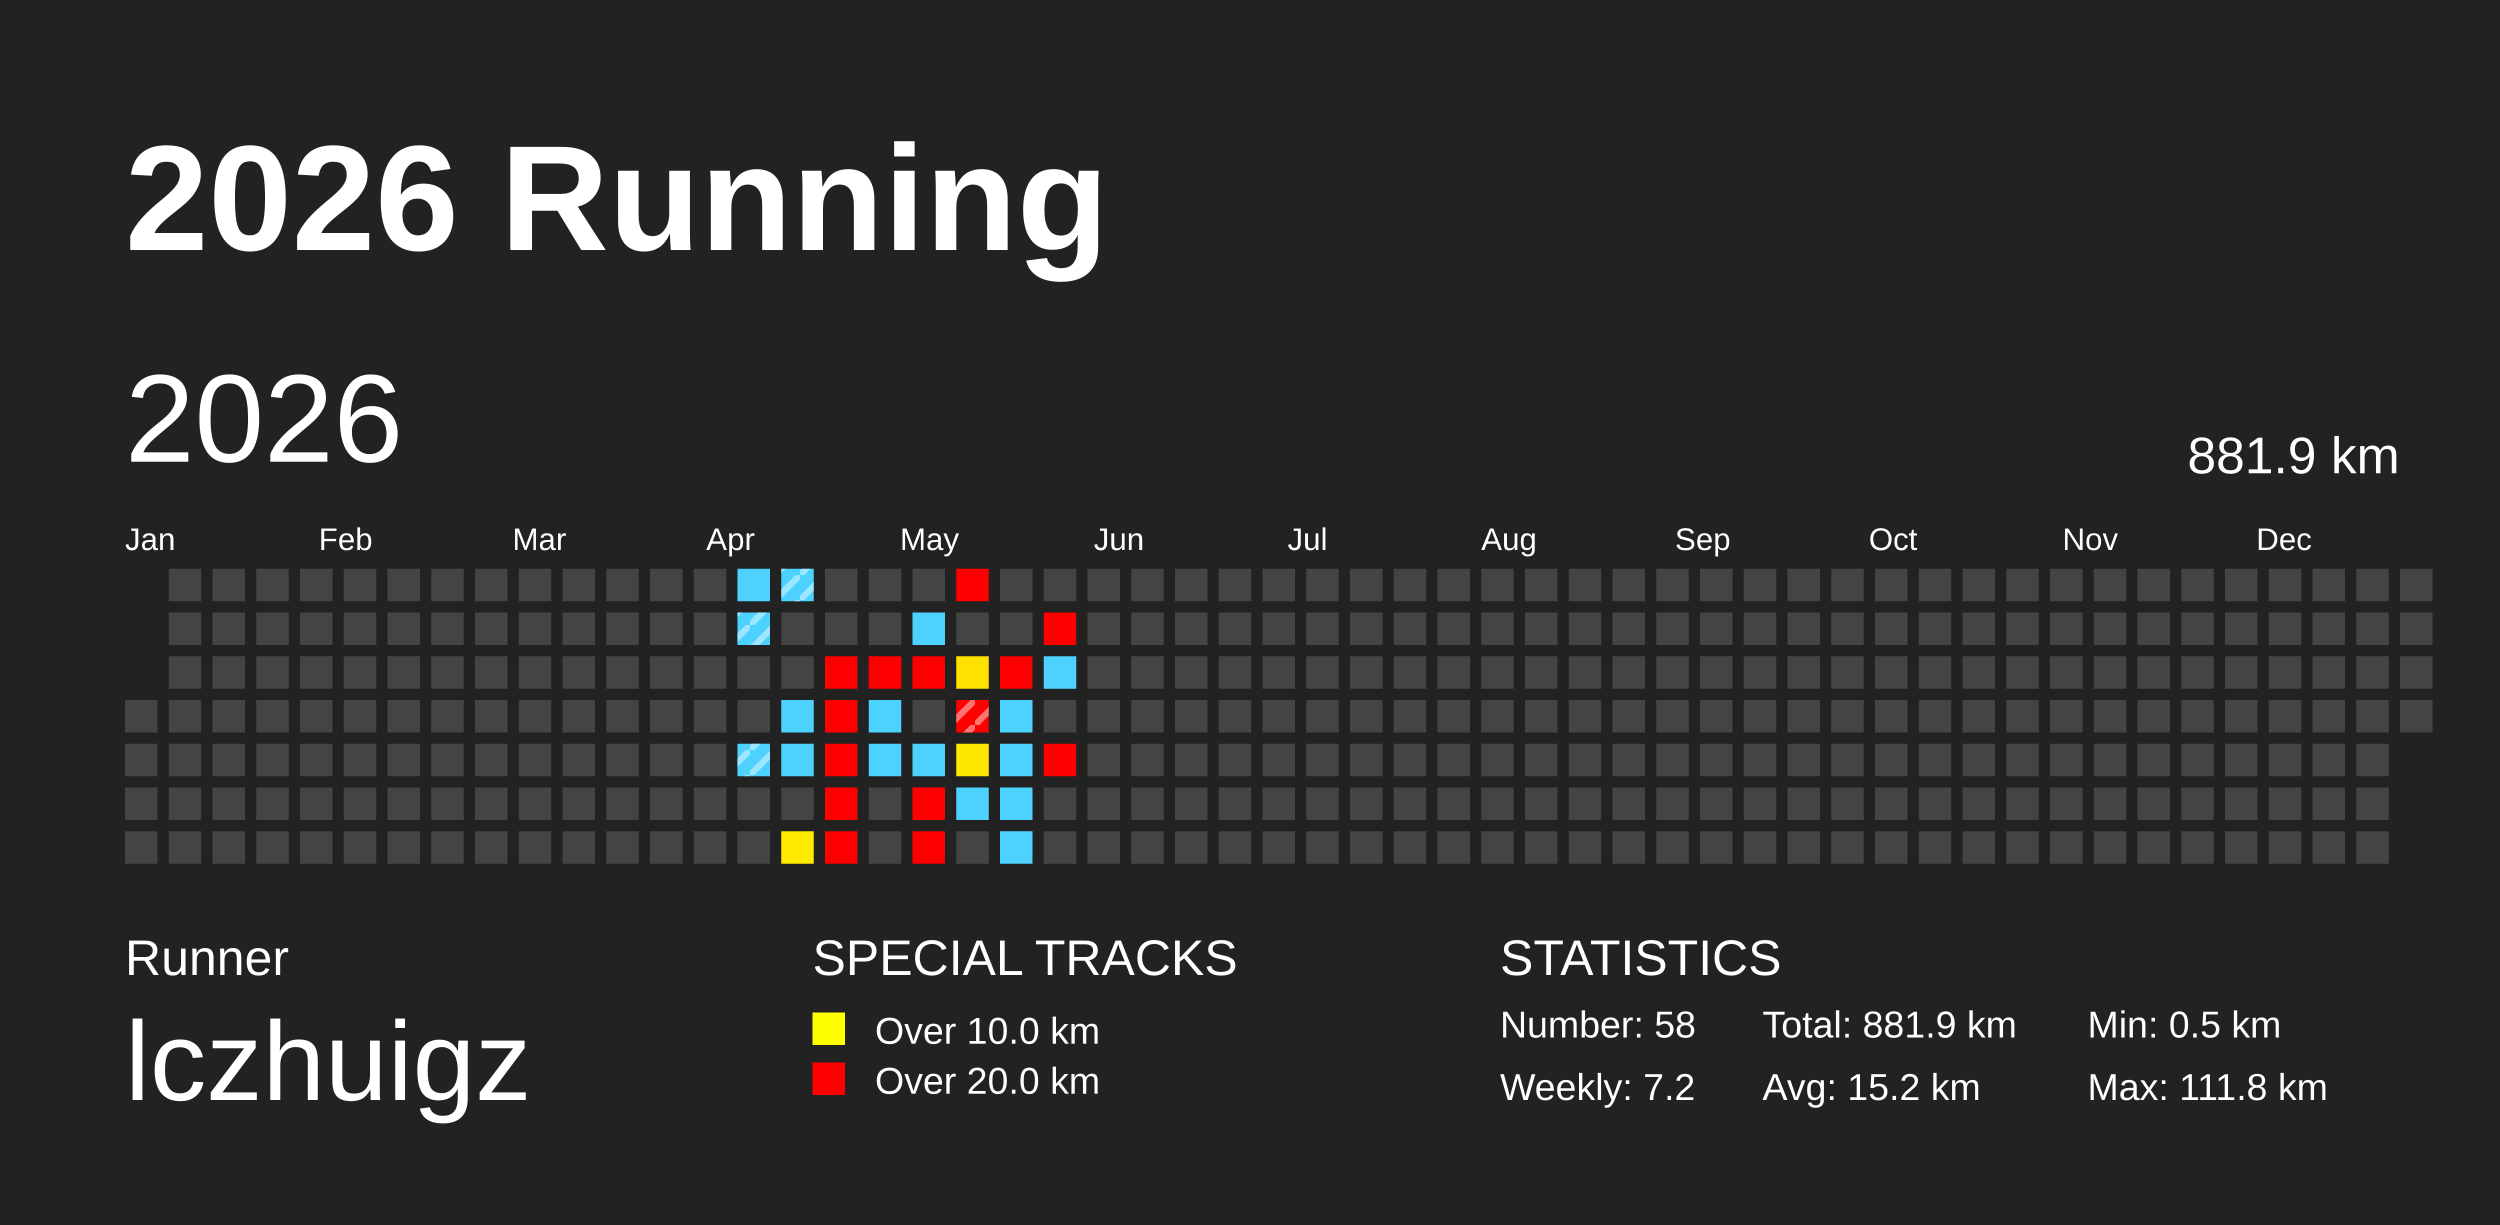
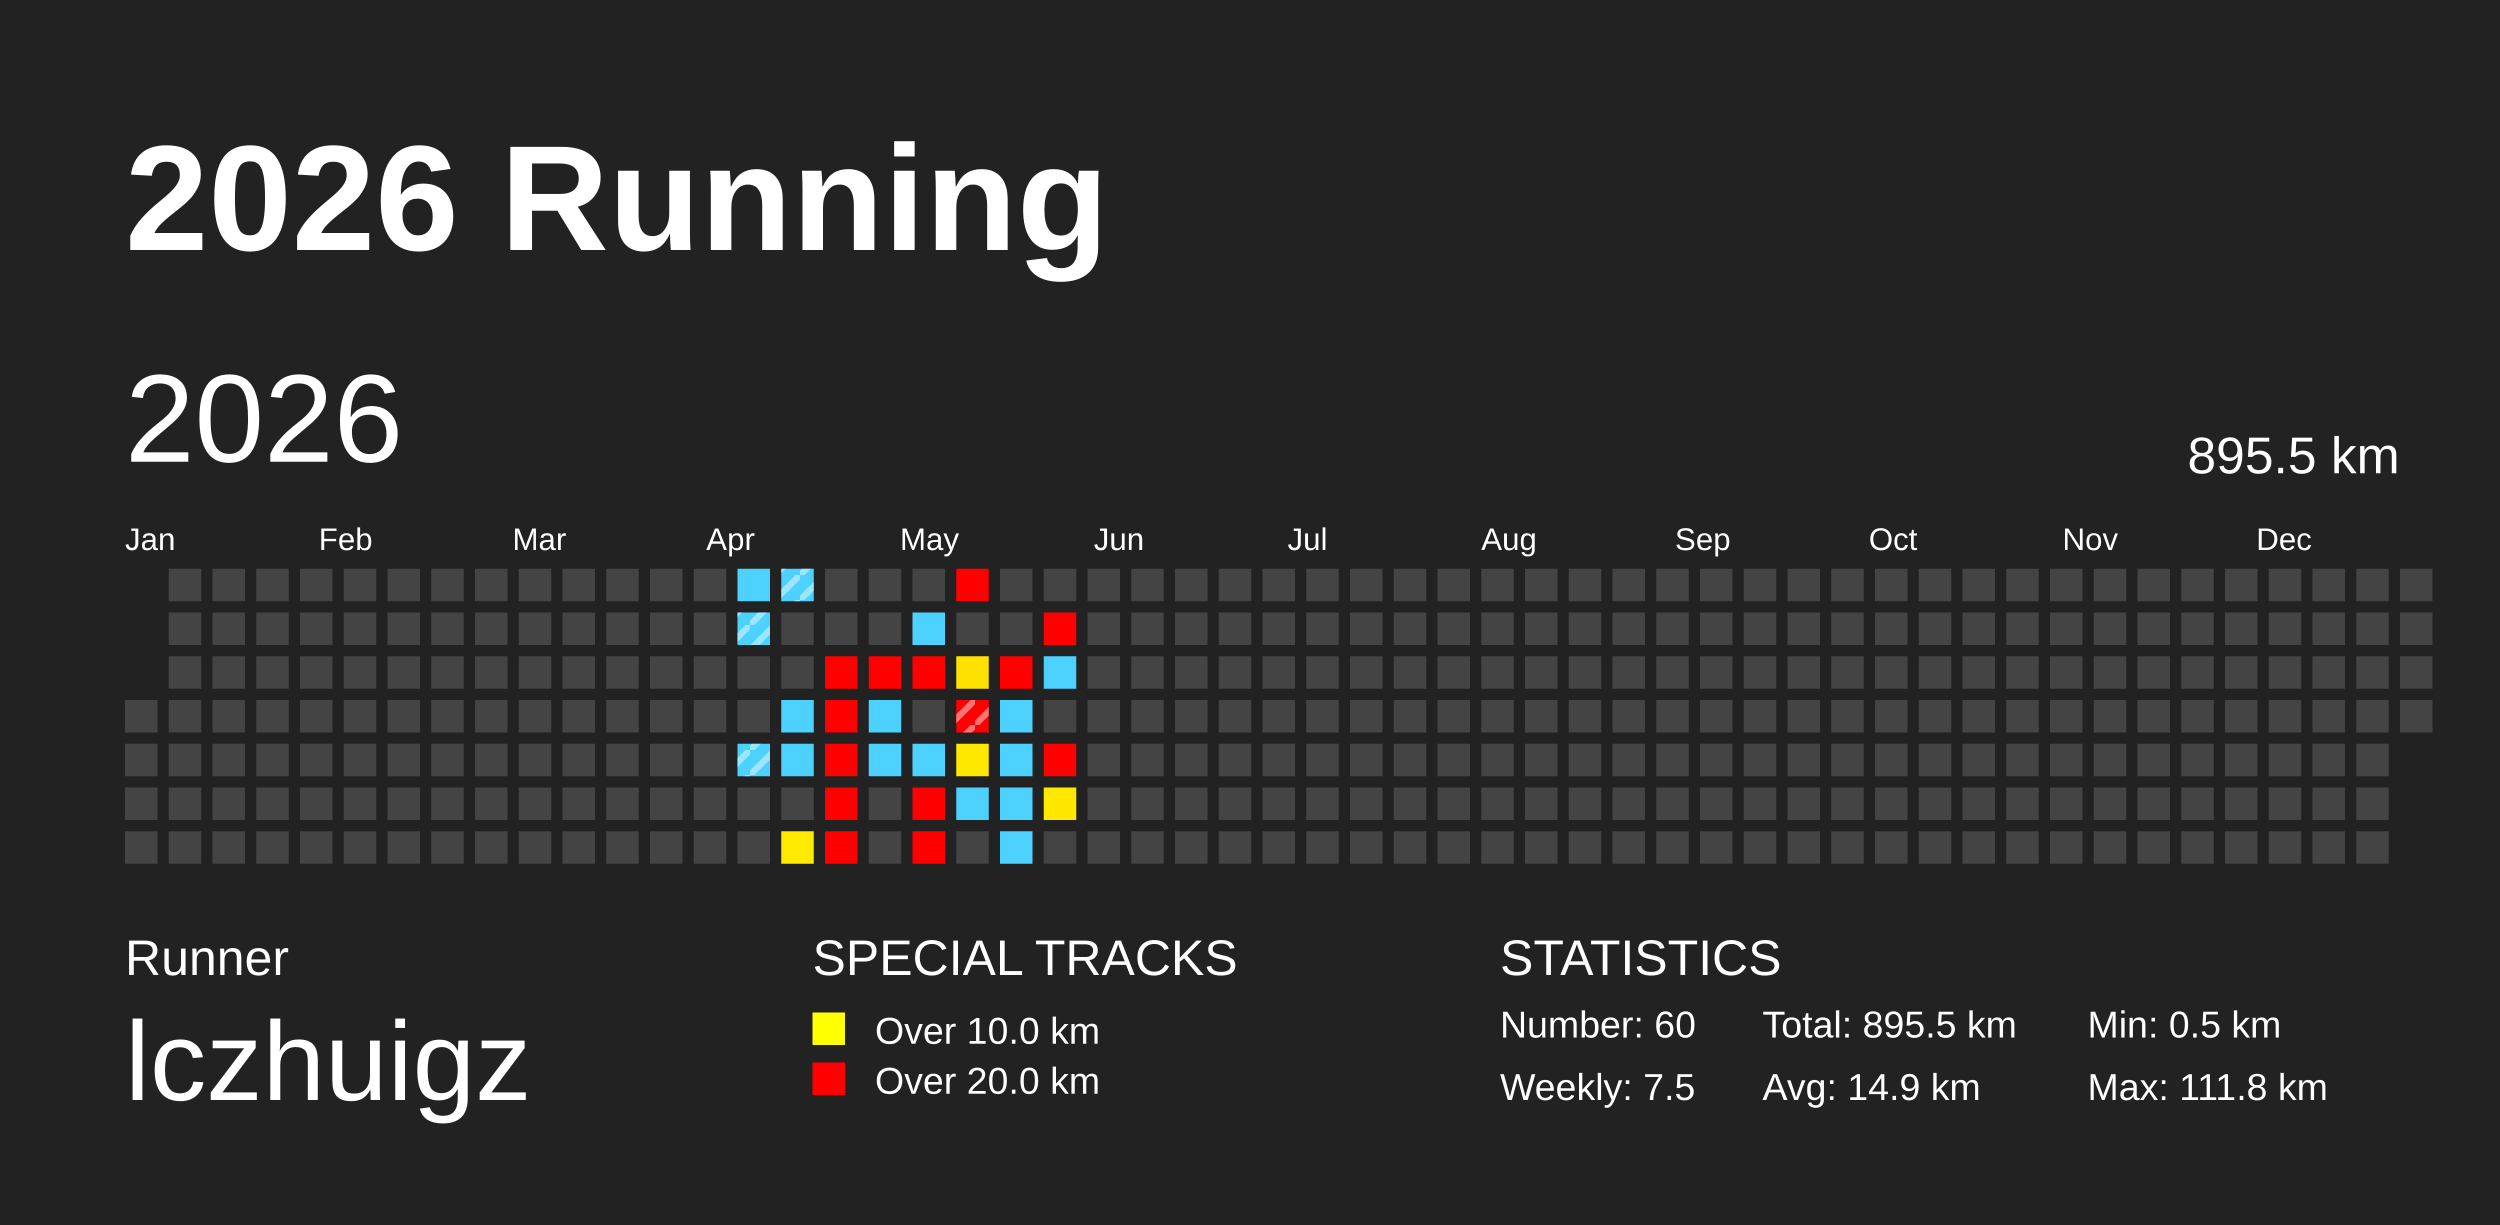
<svg xmlns="http://www.w3.org/2000/svg" baseProfile="full" height="98mm" version="1.1" viewBox="0,0,200,98" width="200mm">
  <defs>
    <pattern height="2" id="indoor-stripe" patternUnits="userSpaceOnUse" width="2">
      <line stroke="white" stroke-opacity="0.45" stroke-width="0.5" x1="0" x2="2" y1="2" y2="0" />
    </pattern>
  </defs>
  <rect fill="#222222" height="98" width="200" x="0" y="0" />
  <text fill="#FFFFFF" style="font-size:12px; font-family:Arial; font-weight:bold;" x="10" y="20">2026 Running</text>
  <text fill="#FFFFFF" style="font-size:4px; font-family:Arial" x="10" y="78">Runner</text>
  <text fill="#FFFFFF" style="font-size:9px; font-family:Arial" x="10" y="88">lczhuigz</text>
  <text fill="#FFFFFF" style="font-size:4px; font-family:Arial" x="65" y="78">SPECIAL TRACKS</text>
  <rect fill="yellow" height="2.6" width="2.6" x="65" y="81" />
  <text fill="#FFFFFF" style="font-size:3px; font-family:Arial" x="70" y="83.5">Over 10.0 km</text>
  <rect fill="red" height="2.6" width="2.6" x="65" y="85" />
  <text fill="#FFFFFF" style="font-size:3px; font-family:Arial" x="70" y="87.5">Over 20.0 km</text>
  <text fill="#FFFFFF" style="font-size:4px; font-family:Arial" x="120" y="78">STATISTICS</text>
-   <text fill="#FFFFFF" style="font-size:3px; font-family:Arial" x="120" y="83">Number: 58</text>
-   <text fill="#FFFFFF" style="font-size:3px; font-family:Arial" x="120" y="88">Weekly: 7.2</text>
-   <text fill="#FFFFFF" style="font-size:3px; font-family:Arial" x="141" y="83">Total: 881.9 km</text>
-   <text fill="#FFFFFF" style="font-size:3px; font-family:Arial" x="141" y="88">Avg: 15.2 km</text>
+   <text fill="#FFFFFF" style="font-size:3px; font-family:Arial" x="120" y="83">Number: 60</text>
+   <text fill="#FFFFFF" style="font-size:3px; font-family:Arial" x="120" y="88">Weekly: 7.5</text>
+   <text fill="#FFFFFF" style="font-size:3px; font-family:Arial" x="141" y="83">Total: 895.5 km</text>
+   <text fill="#FFFFFF" style="font-size:3px; font-family:Arial" x="141" y="88">Avg: 14.9 km</text>
  <text fill="#FFFFFF" style="font-size:3px; font-family:Arial" x="167" y="83">Min: 0.5 km</text>
  <text fill="#FFFFFF" style="font-size:3px; font-family:Arial" x="167" y="88">Max: 111.8 km</text>
  <text dominant-baseline="hanging" fill="#FFFFFF" style="font-size:10.0px; font-family:Arial;" x="10" y="30">2026</text>
-   <text dominant-baseline="hanging" fill="#FFFFFF" style="font-size:4.125px; font-family:Arial;" x="175" y="35">881.9 km</text>
+   <text dominant-baseline="hanging" fill="#FFFFFF" style="font-size:4.125px; font-family:Arial;" x="175" y="35">895.5 km</text>
  <text fill="#FFFFFF" style="font-size:2.5px; font-family:Arial" x="10.0" y="44">Jan</text>
  <text fill="#FFFFFF" style="font-size:2.5px; font-family:Arial" x="25.5" y="44">Feb</text>
  <text fill="#FFFFFF" style="font-size:2.5px; font-family:Arial" x="41.0" y="44">Mar</text>
  <text fill="#FFFFFF" style="font-size:2.5px; font-family:Arial" x="56.5" y="44">Apr</text>
  <text fill="#FFFFFF" style="font-size:2.5px; font-family:Arial" x="72.0" y="44">May</text>
  <text fill="#FFFFFF" style="font-size:2.5px; font-family:Arial" x="87.5" y="44">Jun</text>
  <text fill="#FFFFFF" style="font-size:2.5px; font-family:Arial" x="103.0" y="44">Jul</text>
  <text fill="#FFFFFF" style="font-size:2.5px; font-family:Arial" x="118.5" y="44">Aug</text>
  <text fill="#FFFFFF" style="font-size:2.5px; font-family:Arial" x="134.0" y="44">Sep</text>
  <text fill="#FFFFFF" style="font-size:2.5px; font-family:Arial" x="149.5" y="44">Oct</text>
  <text fill="#FFFFFF" style="font-size:2.5px; font-family:Arial" x="165.0" y="44">Nov</text>
  <text fill="#FFFFFF" style="font-size:2.5px; font-family:Arial" x="180.5" y="44">Dec</text>
  <rect fill="#444444" height="2.6" width="2.6" x="10.0" y="56.0" />
  <rect fill="#444444" height="2.6" width="2.6" x="10.0" y="59.5" />
  <rect fill="#444444" height="2.6" width="2.6" x="10.0" y="63.0" />
  <rect fill="#444444" height="2.6" width="2.6" x="10.0" y="66.5" />
  <rect fill="#444444" height="2.6" width="2.6" x="13.5" y="45.5" />
  <rect fill="#444444" height="2.6" width="2.6" x="13.5" y="49.0" />
  <rect fill="#444444" height="2.6" width="2.6" x="13.5" y="52.5" />
  <rect fill="#444444" height="2.6" width="2.6" x="13.5" y="56.0" />
  <rect fill="#444444" height="2.6" width="2.6" x="13.5" y="59.5" />
  <rect fill="#444444" height="2.6" width="2.6" x="13.5" y="63.0" />
  <rect fill="#444444" height="2.6" width="2.6" x="13.5" y="66.5" />
  <rect fill="#444444" height="2.6" width="2.6" x="17.0" y="45.5" />
  <rect fill="#444444" height="2.6" width="2.6" x="17.0" y="49.0" />
  <rect fill="#444444" height="2.6" width="2.6" x="17.0" y="52.5" />
  <rect fill="#444444" height="2.6" width="2.6" x="17.0" y="56.0" />
  <rect fill="#444444" height="2.6" width="2.6" x="17.0" y="59.5" />
  <rect fill="#444444" height="2.6" width="2.6" x="17.0" y="63.0" />
  <rect fill="#444444" height="2.6" width="2.6" x="17.0" y="66.5" />
  <rect fill="#444444" height="2.6" width="2.6" x="20.5" y="45.5" />
  <rect fill="#444444" height="2.6" width="2.6" x="20.5" y="49.0" />
  <rect fill="#444444" height="2.6" width="2.6" x="20.5" y="52.5" />
  <rect fill="#444444" height="2.6" width="2.6" x="20.5" y="56.0" />
  <rect fill="#444444" height="2.6" width="2.6" x="20.5" y="59.5" />
  <rect fill="#444444" height="2.6" width="2.6" x="20.5" y="63.0" />
  <rect fill="#444444" height="2.6" width="2.6" x="20.5" y="66.5" />
  <rect fill="#444444" height="2.6" width="2.6" x="24.0" y="45.5" />
  <rect fill="#444444" height="2.6" width="2.6" x="24.0" y="49.0" />
  <rect fill="#444444" height="2.6" width="2.6" x="24.0" y="52.5" />
  <rect fill="#444444" height="2.6" width="2.6" x="24.0" y="56.0" />
  <rect fill="#444444" height="2.6" width="2.6" x="24.0" y="59.5" />
  <rect fill="#444444" height="2.6" width="2.6" x="24.0" y="63.0" />
  <rect fill="#444444" height="2.6" width="2.6" x="24.0" y="66.5" />
  <rect fill="#444444" height="2.6" width="2.6" x="27.5" y="45.5" />
  <rect fill="#444444" height="2.6" width="2.6" x="27.5" y="49.0" />
  <rect fill="#444444" height="2.6" width="2.6" x="27.5" y="52.5" />
  <rect fill="#444444" height="2.6" width="2.6" x="27.5" y="56.0" />
  <rect fill="#444444" height="2.6" width="2.6" x="27.5" y="59.5" />
  <rect fill="#444444" height="2.6" width="2.6" x="27.5" y="63.0" />
  <rect fill="#444444" height="2.6" width="2.6" x="27.5" y="66.5" />
  <rect fill="#444444" height="2.6" width="2.6" x="31.0" y="45.5" />
  <rect fill="#444444" height="2.6" width="2.6" x="31.0" y="49.0" />
  <rect fill="#444444" height="2.6" width="2.6" x="31.0" y="52.5" />
  <rect fill="#444444" height="2.6" width="2.6" x="31.0" y="56.0" />
  <rect fill="#444444" height="2.6" width="2.6" x="31.0" y="59.5" />
  <rect fill="#444444" height="2.6" width="2.6" x="31.0" y="63.0" />
  <rect fill="#444444" height="2.6" width="2.6" x="31.0" y="66.5" />
  <rect fill="#444444" height="2.6" width="2.6" x="34.5" y="45.5" />
  <rect fill="#444444" height="2.6" width="2.6" x="34.5" y="49.0" />
  <rect fill="#444444" height="2.6" width="2.6" x="34.5" y="52.5" />
  <rect fill="#444444" height="2.6" width="2.6" x="34.5" y="56.0" />
  <rect fill="#444444" height="2.6" width="2.6" x="34.5" y="59.5" />
  <rect fill="#444444" height="2.6" width="2.6" x="34.5" y="63.0" />
  <rect fill="#444444" height="2.6" width="2.6" x="34.5" y="66.5" />
  <rect fill="#444444" height="2.6" width="2.6" x="38.0" y="45.5" />
  <rect fill="#444444" height="2.6" width="2.6" x="38.0" y="49.0" />
  <rect fill="#444444" height="2.6" width="2.6" x="38.0" y="52.5" />
  <rect fill="#444444" height="2.6" width="2.6" x="38.0" y="56.0" />
  <rect fill="#444444" height="2.6" width="2.6" x="38.0" y="59.5" />
  <rect fill="#444444" height="2.6" width="2.6" x="38.0" y="63.0" />
  <rect fill="#444444" height="2.6" width="2.6" x="38.0" y="66.5" />
  <rect fill="#444444" height="2.6" width="2.6" x="41.5" y="45.5" />
  <rect fill="#444444" height="2.6" width="2.6" x="41.5" y="49.0" />
  <rect fill="#444444" height="2.6" width="2.6" x="41.5" y="52.5" />
  <rect fill="#444444" height="2.6" width="2.6" x="41.5" y="56.0" />
  <rect fill="#444444" height="2.6" width="2.6" x="41.5" y="59.5" />
  <rect fill="#444444" height="2.6" width="2.6" x="41.5" y="63.0" />
  <rect fill="#444444" height="2.6" width="2.6" x="41.5" y="66.5" />
  <rect fill="#444444" height="2.6" width="2.6" x="45.0" y="45.5" />
  <rect fill="#444444" height="2.6" width="2.6" x="45.0" y="49.0" />
  <rect fill="#444444" height="2.6" width="2.6" x="45.0" y="52.5" />
  <rect fill="#444444" height="2.6" width="2.6" x="45.0" y="56.0" />
  <rect fill="#444444" height="2.6" width="2.6" x="45.0" y="59.5" />
  <rect fill="#444444" height="2.6" width="2.6" x="45.0" y="63.0" />
  <rect fill="#444444" height="2.6" width="2.6" x="45.0" y="66.5" />
  <rect fill="#444444" height="2.6" width="2.6" x="48.5" y="45.5" />
  <rect fill="#444444" height="2.6" width="2.6" x="48.5" y="49.0" />
  <rect fill="#444444" height="2.6" width="2.6" x="48.5" y="52.5" />
  <rect fill="#444444" height="2.6" width="2.6" x="48.5" y="56.0" />
  <rect fill="#444444" height="2.6" width="2.6" x="48.5" y="59.5" />
  <rect fill="#444444" height="2.6" width="2.6" x="48.5" y="63.0" />
  <rect fill="#444444" height="2.6" width="2.6" x="48.5" y="66.5" />
  <rect fill="#444444" height="2.6" width="2.6" x="52.0" y="45.5" />
  <rect fill="#444444" height="2.6" width="2.6" x="52.0" y="49.0" />
  <rect fill="#444444" height="2.6" width="2.6" x="52.0" y="52.5" />
  <rect fill="#444444" height="2.6" width="2.6" x="52.0" y="56.0" />
  <rect fill="#444444" height="2.6" width="2.6" x="52.0" y="59.5" />
  <rect fill="#444444" height="2.6" width="2.6" x="52.0" y="63.0" />
  <rect fill="#444444" height="2.6" width="2.6" x="52.0" y="66.5" />
  <rect fill="#444444" height="2.6" width="2.6" x="55.5" y="45.5" />
  <rect fill="#444444" height="2.6" width="2.6" x="55.5" y="49.0" />
  <rect fill="#444444" height="2.6" width="2.6" x="55.5" y="52.5" />
  <rect fill="#444444" height="2.6" width="2.6" x="55.5" y="56.0" />
  <rect fill="#444444" height="2.6" width="2.6" x="55.5" y="59.5" />
  <rect fill="#444444" height="2.6" width="2.6" x="55.5" y="63.0" />
  <rect fill="#444444" height="2.6" width="2.6" x="55.5" y="66.5" />
  <rect fill="#4dd2ff" height="2.6" width="2.6" x="59.0" y="45.5" />
  <rect fill="#4dd2ff" height="2.6" width="2.6" x="59.0" y="49.0" />
  <rect fill="url(#indoor-stripe)" height="2.6" style="pointer-events: none;" width="2.6" x="59.0" y="49.0" />
  <rect fill="#444444" height="2.6" width="2.6" x="59.0" y="52.5" />
  <rect fill="#444444" height="2.6" width="2.6" x="59.0" y="56.0" />
  <rect fill="#4dd2ff" height="2.6" width="2.6" x="59.0" y="59.5" />
  <rect fill="url(#indoor-stripe)" height="2.6" style="pointer-events: none;" width="2.6" x="59.0" y="59.5" />
  <rect fill="#444444" height="2.6" width="2.6" x="59.0" y="63.0" />
  <rect fill="#444444" height="2.6" width="2.6" x="59.0" y="66.5" />
  <rect fill="#4dd2ff" height="2.6" width="2.6" x="62.5" y="45.5" />
  <rect fill="url(#indoor-stripe)" height="2.6" style="pointer-events: none;" width="2.6" x="62.5" y="45.5" />
  <rect fill="#444444" height="2.6" width="2.6" x="62.5" y="49.0" />
  <rect fill="#444444" height="2.6" width="2.6" x="62.5" y="52.5" />
  <rect fill="#4dd2ff" height="2.6" width="2.6" x="62.5" y="56.0" />
  <rect fill="#4dd2ff" height="2.6" width="2.6" x="62.5" y="59.5" />
  <rect fill="#444444" height="2.6" width="2.6" x="62.5" y="63.0" />
  <rect fill="#ffea00" height="2.6" width="2.6" x="62.5" y="66.5" />
  <rect fill="#444444" height="2.6" width="2.6" x="66.0" y="45.5" />
  <rect fill="#444444" height="2.6" width="2.6" x="66.0" y="49.0" />
  <rect fill="red" height="2.6" width="2.6" x="66.0" y="52.5" />
  <rect fill="red" height="2.6" width="2.6" x="66.0" y="56.0" />
  <rect fill="red" height="2.6" width="2.6" x="66.0" y="59.5" />
  <rect fill="red" height="2.6" width="2.6" x="66.0" y="63.0" />
  <rect fill="red" height="2.6" width="2.6" x="66.0" y="66.5" />
  <rect fill="#444444" height="2.6" width="2.6" x="69.5" y="45.5" />
  <rect fill="#444444" height="2.6" width="2.6" x="69.5" y="49.0" />
  <rect fill="red" height="2.6" width="2.6" x="69.5" y="52.5" />
  <rect fill="#4dd2ff" height="2.6" width="2.6" x="69.5" y="56.0" />
  <rect fill="#4dd2ff" height="2.6" width="2.6" x="69.5" y="59.5" />
  <rect fill="#444444" height="2.6" width="2.6" x="69.5" y="63.0" />
  <rect fill="#444444" height="2.6" width="2.6" x="69.5" y="66.5" />
  <rect fill="#444444" height="2.6" width="2.6" x="73.0" y="45.5" />
  <rect fill="#4dd2ff" height="2.6" width="2.6" x="73.0" y="49.0" />
  <rect fill="red" height="2.6" width="2.6" x="73.0" y="52.5" />
  <rect fill="#444444" height="2.6" width="2.6" x="73.0" y="56.0" />
  <rect fill="#4dd2ff" height="2.6" width="2.6" x="73.0" y="59.5" />
  <rect fill="red" height="2.6" width="2.6" x="73.0" y="63.0" />
  <rect fill="red" height="2.6" width="2.6" x="73.0" y="66.5" />
  <rect fill="red" height="2.6" width="2.6" x="76.5" y="45.5" />
  <rect fill="#444444" height="2.6" width="2.6" x="76.5" y="49.0" />
  <rect fill="#ffe100" height="2.6" width="2.6" x="76.5" y="52.5" />
  <rect fill="red" height="2.6" width="2.6" x="76.5" y="56.0" />
  <rect fill="url(#indoor-stripe)" height="2.6" style="pointer-events: none;" width="2.6" x="76.5" y="56.0" />
  <rect fill="#ffe800" height="2.6" width="2.6" x="76.5" y="59.5" />
  <rect fill="#4dd2ff" height="2.6" width="2.6" x="76.5" y="63.0" />
  <rect fill="#444444" height="2.6" width="2.6" x="76.5" y="66.5" />
  <rect fill="#444444" height="2.6" width="2.6" x="80.0" y="45.5" />
  <rect fill="#444444" height="2.6" width="2.6" x="80.0" y="49.0" />
  <rect fill="red" height="2.6" width="2.6" x="80.0" y="52.5" />
  <rect fill="#4dd2ff" height="2.6" width="2.6" x="80.0" y="56.0" />
  <rect fill="#4dd2ff" height="2.6" width="2.6" x="80.0" y="59.5" />
  <rect fill="#4dd2ff" height="2.6" width="2.6" x="80.0" y="63.0" />
  <rect fill="#4dd2ff" height="2.6" width="2.6" x="80.0" y="66.5" />
  <rect fill="#444444" height="2.6" width="2.6" x="83.5" y="45.5" />
  <rect fill="red" height="2.6" width="2.6" x="83.5" y="49.0" />
  <rect fill="#4dd2ff" height="2.6" width="2.6" x="83.5" y="52.5" />
  <rect fill="#444444" height="2.6" width="2.6" x="83.5" y="56.0" />
  <rect fill="red" height="2.6" width="2.6" x="83.5" y="59.5" />
-   <rect fill="#444444" height="2.6" width="2.6" x="83.5" y="63.0" />
+   <rect fill="#ffe700" height="2.6" width="2.6" x="83.5" y="63.0" />
  <rect fill="#444444" height="2.6" width="2.6" x="83.5" y="66.5" />
  <rect fill="#444444" height="2.6" width="2.6" x="87.0" y="45.5" />
  <rect fill="#444444" height="2.6" width="2.6" x="87.0" y="49.0" />
  <rect fill="#444444" height="2.6" width="2.6" x="87.0" y="52.5" />
  <rect fill="#444444" height="2.6" width="2.6" x="87.0" y="56.0" />
  <rect fill="#444444" height="2.6" width="2.6" x="87.0" y="59.5" />
  <rect fill="#444444" height="2.6" width="2.6" x="87.0" y="63.0" />
  <rect fill="#444444" height="2.6" width="2.6" x="87.0" y="66.5" />
  <rect fill="#444444" height="2.6" width="2.6" x="90.5" y="45.5" />
  <rect fill="#444444" height="2.6" width="2.6" x="90.5" y="49.0" />
  <rect fill="#444444" height="2.6" width="2.6" x="90.5" y="52.5" />
  <rect fill="#444444" height="2.6" width="2.6" x="90.5" y="56.0" />
  <rect fill="#444444" height="2.6" width="2.6" x="90.5" y="59.5" />
  <rect fill="#444444" height="2.6" width="2.6" x="90.5" y="63.0" />
  <rect fill="#444444" height="2.6" width="2.6" x="90.5" y="66.5" />
  <rect fill="#444444" height="2.6" width="2.6" x="94.0" y="45.5" />
  <rect fill="#444444" height="2.6" width="2.6" x="94.0" y="49.0" />
  <rect fill="#444444" height="2.6" width="2.6" x="94.0" y="52.5" />
  <rect fill="#444444" height="2.6" width="2.6" x="94.0" y="56.0" />
  <rect fill="#444444" height="2.6" width="2.6" x="94.0" y="59.5" />
  <rect fill="#444444" height="2.6" width="2.6" x="94.0" y="63.0" />
  <rect fill="#444444" height="2.6" width="2.6" x="94.0" y="66.5" />
  <rect fill="#444444" height="2.6" width="2.6" x="97.5" y="45.5" />
  <rect fill="#444444" height="2.6" width="2.6" x="97.5" y="49.0" />
  <rect fill="#444444" height="2.6" width="2.6" x="97.5" y="52.5" />
  <rect fill="#444444" height="2.6" width="2.6" x="97.5" y="56.0" />
  <rect fill="#444444" height="2.6" width="2.6" x="97.5" y="59.5" />
  <rect fill="#444444" height="2.6" width="2.6" x="97.5" y="63.0" />
  <rect fill="#444444" height="2.6" width="2.6" x="97.5" y="66.5" />
  <rect fill="#444444" height="2.6" width="2.6" x="101.0" y="45.5" />
  <rect fill="#444444" height="2.6" width="2.6" x="101.0" y="49.0" />
  <rect fill="#444444" height="2.6" width="2.6" x="101.0" y="52.5" />
  <rect fill="#444444" height="2.6" width="2.6" x="101.0" y="56.0" />
  <rect fill="#444444" height="2.6" width="2.6" x="101.0" y="59.5" />
  <rect fill="#444444" height="2.6" width="2.6" x="101.0" y="63.0" />
  <rect fill="#444444" height="2.6" width="2.6" x="101.0" y="66.5" />
  <rect fill="#444444" height="2.6" width="2.6" x="104.5" y="45.5" />
  <rect fill="#444444" height="2.6" width="2.6" x="104.5" y="49.0" />
  <rect fill="#444444" height="2.6" width="2.6" x="104.5" y="52.5" />
  <rect fill="#444444" height="2.6" width="2.6" x="104.5" y="56.0" />
  <rect fill="#444444" height="2.6" width="2.6" x="104.5" y="59.5" />
  <rect fill="#444444" height="2.6" width="2.6" x="104.5" y="63.0" />
  <rect fill="#444444" height="2.6" width="2.6" x="104.5" y="66.5" />
  <rect fill="#444444" height="2.6" width="2.6" x="108.0" y="45.5" />
  <rect fill="#444444" height="2.6" width="2.6" x="108.0" y="49.0" />
  <rect fill="#444444" height="2.6" width="2.6" x="108.0" y="52.5" />
  <rect fill="#444444" height="2.6" width="2.6" x="108.0" y="56.0" />
  <rect fill="#444444" height="2.6" width="2.6" x="108.0" y="59.5" />
  <rect fill="#444444" height="2.6" width="2.6" x="108.0" y="63.0" />
  <rect fill="#444444" height="2.6" width="2.6" x="108.0" y="66.5" />
  <rect fill="#444444" height="2.6" width="2.6" x="111.5" y="45.5" />
  <rect fill="#444444" height="2.6" width="2.6" x="111.5" y="49.0" />
  <rect fill="#444444" height="2.6" width="2.6" x="111.5" y="52.5" />
  <rect fill="#444444" height="2.6" width="2.6" x="111.5" y="56.0" />
  <rect fill="#444444" height="2.6" width="2.6" x="111.5" y="59.5" />
  <rect fill="#444444" height="2.6" width="2.6" x="111.5" y="63.0" />
  <rect fill="#444444" height="2.6" width="2.6" x="111.5" y="66.5" />
  <rect fill="#444444" height="2.6" width="2.6" x="115.0" y="45.5" />
  <rect fill="#444444" height="2.6" width="2.6" x="115.0" y="49.0" />
  <rect fill="#444444" height="2.6" width="2.6" x="115.0" y="52.5" />
  <rect fill="#444444" height="2.6" width="2.6" x="115.0" y="56.0" />
  <rect fill="#444444" height="2.6" width="2.6" x="115.0" y="59.5" />
  <rect fill="#444444" height="2.6" width="2.6" x="115.0" y="63.0" />
  <rect fill="#444444" height="2.6" width="2.6" x="115.0" y="66.5" />
  <rect fill="#444444" height="2.6" width="2.6" x="118.5" y="45.5" />
  <rect fill="#444444" height="2.6" width="2.6" x="118.5" y="49.0" />
  <rect fill="#444444" height="2.6" width="2.6" x="118.5" y="52.5" />
  <rect fill="#444444" height="2.6" width="2.6" x="118.5" y="56.0" />
  <rect fill="#444444" height="2.6" width="2.6" x="118.5" y="59.5" />
  <rect fill="#444444" height="2.6" width="2.6" x="118.5" y="63.0" />
  <rect fill="#444444" height="2.6" width="2.6" x="118.5" y="66.5" />
  <rect fill="#444444" height="2.6" width="2.6" x="122.0" y="45.5" />
  <rect fill="#444444" height="2.6" width="2.6" x="122.0" y="49.0" />
  <rect fill="#444444" height="2.6" width="2.6" x="122.0" y="52.5" />
  <rect fill="#444444" height="2.6" width="2.6" x="122.0" y="56.0" />
  <rect fill="#444444" height="2.6" width="2.6" x="122.0" y="59.5" />
  <rect fill="#444444" height="2.6" width="2.6" x="122.0" y="63.0" />
  <rect fill="#444444" height="2.6" width="2.6" x="122.0" y="66.5" />
  <rect fill="#444444" height="2.6" width="2.6" x="125.5" y="45.5" />
  <rect fill="#444444" height="2.6" width="2.6" x="125.5" y="49.0" />
  <rect fill="#444444" height="2.6" width="2.6" x="125.5" y="52.5" />
  <rect fill="#444444" height="2.6" width="2.6" x="125.5" y="56.0" />
  <rect fill="#444444" height="2.6" width="2.6" x="125.5" y="59.5" />
  <rect fill="#444444" height="2.6" width="2.6" x="125.5" y="63.0" />
  <rect fill="#444444" height="2.6" width="2.6" x="125.5" y="66.5" />
  <rect fill="#444444" height="2.6" width="2.6" x="129.0" y="45.5" />
  <rect fill="#444444" height="2.6" width="2.6" x="129.0" y="49.0" />
  <rect fill="#444444" height="2.6" width="2.6" x="129.0" y="52.5" />
  <rect fill="#444444" height="2.6" width="2.6" x="129.0" y="56.0" />
  <rect fill="#444444" height="2.6" width="2.6" x="129.0" y="59.5" />
  <rect fill="#444444" height="2.6" width="2.6" x="129.0" y="63.0" />
  <rect fill="#444444" height="2.6" width="2.6" x="129.0" y="66.5" />
  <rect fill="#444444" height="2.6" width="2.6" x="132.5" y="45.5" />
  <rect fill="#444444" height="2.6" width="2.6" x="132.5" y="49.0" />
  <rect fill="#444444" height="2.6" width="2.6" x="132.5" y="52.5" />
  <rect fill="#444444" height="2.6" width="2.6" x="132.5" y="56.0" />
  <rect fill="#444444" height="2.6" width="2.6" x="132.5" y="59.5" />
  <rect fill="#444444" height="2.6" width="2.6" x="132.5" y="63.0" />
  <rect fill="#444444" height="2.6" width="2.6" x="132.5" y="66.5" />
  <rect fill="#444444" height="2.6" width="2.6" x="136.0" y="45.5" />
  <rect fill="#444444" height="2.6" width="2.6" x="136.0" y="49.0" />
  <rect fill="#444444" height="2.6" width="2.6" x="136.0" y="52.5" />
  <rect fill="#444444" height="2.6" width="2.6" x="136.0" y="56.0" />
  <rect fill="#444444" height="2.6" width="2.6" x="136.0" y="59.5" />
  <rect fill="#444444" height="2.6" width="2.6" x="136.0" y="63.0" />
  <rect fill="#444444" height="2.6" width="2.6" x="136.0" y="66.5" />
  <rect fill="#444444" height="2.6" width="2.6" x="139.5" y="45.5" />
  <rect fill="#444444" height="2.6" width="2.6" x="139.5" y="49.0" />
  <rect fill="#444444" height="2.6" width="2.6" x="139.5" y="52.5" />
  <rect fill="#444444" height="2.6" width="2.6" x="139.5" y="56.0" />
  <rect fill="#444444" height="2.6" width="2.6" x="139.5" y="59.5" />
  <rect fill="#444444" height="2.6" width="2.6" x="139.5" y="63.0" />
  <rect fill="#444444" height="2.6" width="2.6" x="139.5" y="66.5" />
  <rect fill="#444444" height="2.6" width="2.6" x="143.0" y="45.5" />
  <rect fill="#444444" height="2.6" width="2.6" x="143.0" y="49.0" />
  <rect fill="#444444" height="2.6" width="2.6" x="143.0" y="52.5" />
  <rect fill="#444444" height="2.6" width="2.6" x="143.0" y="56.0" />
  <rect fill="#444444" height="2.6" width="2.6" x="143.0" y="59.5" />
  <rect fill="#444444" height="2.6" width="2.6" x="143.0" y="63.0" />
  <rect fill="#444444" height="2.6" width="2.6" x="143.0" y="66.5" />
  <rect fill="#444444" height="2.6" width="2.6" x="146.5" y="45.5" />
  <rect fill="#444444" height="2.6" width="2.6" x="146.5" y="49.0" />
  <rect fill="#444444" height="2.6" width="2.6" x="146.5" y="52.5" />
  <rect fill="#444444" height="2.6" width="2.6" x="146.5" y="56.0" />
  <rect fill="#444444" height="2.6" width="2.6" x="146.5" y="59.5" />
  <rect fill="#444444" height="2.6" width="2.6" x="146.5" y="63.0" />
  <rect fill="#444444" height="2.6" width="2.6" x="146.5" y="66.5" />
  <rect fill="#444444" height="2.6" width="2.6" x="150.0" y="45.5" />
  <rect fill="#444444" height="2.6" width="2.6" x="150.0" y="49.0" />
  <rect fill="#444444" height="2.6" width="2.6" x="150.0" y="52.5" />
  <rect fill="#444444" height="2.6" width="2.6" x="150.0" y="56.0" />
  <rect fill="#444444" height="2.6" width="2.6" x="150.0" y="59.5" />
  <rect fill="#444444" height="2.6" width="2.6" x="150.0" y="63.0" />
  <rect fill="#444444" height="2.6" width="2.6" x="150.0" y="66.5" />
  <rect fill="#444444" height="2.6" width="2.6" x="153.5" y="45.5" />
  <rect fill="#444444" height="2.6" width="2.6" x="153.5" y="49.0" />
  <rect fill="#444444" height="2.6" width="2.6" x="153.5" y="52.5" />
  <rect fill="#444444" height="2.6" width="2.6" x="153.5" y="56.0" />
  <rect fill="#444444" height="2.6" width="2.6" x="153.5" y="59.5" />
  <rect fill="#444444" height="2.6" width="2.6" x="153.5" y="63.0" />
  <rect fill="#444444" height="2.6" width="2.6" x="153.5" y="66.5" />
  <rect fill="#444444" height="2.6" width="2.6" x="157.0" y="45.5" />
  <rect fill="#444444" height="2.6" width="2.6" x="157.0" y="49.0" />
  <rect fill="#444444" height="2.6" width="2.6" x="157.0" y="52.5" />
  <rect fill="#444444" height="2.6" width="2.6" x="157.0" y="56.0" />
  <rect fill="#444444" height="2.6" width="2.6" x="157.0" y="59.5" />
  <rect fill="#444444" height="2.6" width="2.6" x="157.0" y="63.0" />
  <rect fill="#444444" height="2.6" width="2.6" x="157.0" y="66.5" />
  <rect fill="#444444" height="2.6" width="2.6" x="160.5" y="45.5" />
  <rect fill="#444444" height="2.6" width="2.6" x="160.5" y="49.0" />
  <rect fill="#444444" height="2.6" width="2.6" x="160.5" y="52.5" />
  <rect fill="#444444" height="2.6" width="2.6" x="160.5" y="56.0" />
  <rect fill="#444444" height="2.6" width="2.6" x="160.5" y="59.5" />
  <rect fill="#444444" height="2.6" width="2.6" x="160.5" y="63.0" />
  <rect fill="#444444" height="2.6" width="2.6" x="160.5" y="66.5" />
  <rect fill="#444444" height="2.6" width="2.6" x="164.0" y="45.5" />
  <rect fill="#444444" height="2.6" width="2.6" x="164.0" y="49.0" />
  <rect fill="#444444" height="2.6" width="2.6" x="164.0" y="52.5" />
  <rect fill="#444444" height="2.6" width="2.6" x="164.0" y="56.0" />
  <rect fill="#444444" height="2.6" width="2.6" x="164.0" y="59.5" />
  <rect fill="#444444" height="2.6" width="2.6" x="164.0" y="63.0" />
  <rect fill="#444444" height="2.6" width="2.6" x="164.0" y="66.5" />
  <rect fill="#444444" height="2.6" width="2.6" x="167.5" y="45.5" />
  <rect fill="#444444" height="2.6" width="2.6" x="167.5" y="49.0" />
  <rect fill="#444444" height="2.6" width="2.6" x="167.5" y="52.5" />
  <rect fill="#444444" height="2.6" width="2.6" x="167.5" y="56.0" />
  <rect fill="#444444" height="2.6" width="2.6" x="167.5" y="59.5" />
  <rect fill="#444444" height="2.6" width="2.6" x="167.5" y="63.0" />
  <rect fill="#444444" height="2.6" width="2.6" x="167.5" y="66.5" />
  <rect fill="#444444" height="2.6" width="2.6" x="171.0" y="45.5" />
  <rect fill="#444444" height="2.6" width="2.6" x="171.0" y="49.0" />
  <rect fill="#444444" height="2.6" width="2.6" x="171.0" y="52.5" />
  <rect fill="#444444" height="2.6" width="2.6" x="171.0" y="56.0" />
  <rect fill="#444444" height="2.6" width="2.6" x="171.0" y="59.5" />
  <rect fill="#444444" height="2.6" width="2.6" x="171.0" y="63.0" />
  <rect fill="#444444" height="2.6" width="2.6" x="171.0" y="66.5" />
  <rect fill="#444444" height="2.6" width="2.6" x="174.5" y="45.5" />
  <rect fill="#444444" height="2.6" width="2.6" x="174.5" y="49.0" />
  <rect fill="#444444" height="2.6" width="2.6" x="174.5" y="52.5" />
  <rect fill="#444444" height="2.6" width="2.6" x="174.5" y="56.0" />
  <rect fill="#444444" height="2.6" width="2.6" x="174.5" y="59.5" />
  <rect fill="#444444" height="2.6" width="2.6" x="174.5" y="63.0" />
  <rect fill="#444444" height="2.6" width="2.6" x="174.5" y="66.5" />
  <rect fill="#444444" height="2.6" width="2.6" x="178.0" y="45.5" />
  <rect fill="#444444" height="2.6" width="2.6" x="178.0" y="49.0" />
  <rect fill="#444444" height="2.6" width="2.6" x="178.0" y="52.5" />
  <rect fill="#444444" height="2.6" width="2.6" x="178.0" y="56.0" />
  <rect fill="#444444" height="2.6" width="2.6" x="178.0" y="59.5" />
  <rect fill="#444444" height="2.6" width="2.6" x="178.0" y="63.0" />
  <rect fill="#444444" height="2.6" width="2.6" x="178.0" y="66.5" />
  <rect fill="#444444" height="2.6" width="2.6" x="181.5" y="45.5" />
  <rect fill="#444444" height="2.6" width="2.6" x="181.5" y="49.0" />
  <rect fill="#444444" height="2.6" width="2.6" x="181.5" y="52.5" />
  <rect fill="#444444" height="2.6" width="2.6" x="181.5" y="56.0" />
  <rect fill="#444444" height="2.6" width="2.6" x="181.5" y="59.5" />
  <rect fill="#444444" height="2.6" width="2.6" x="181.5" y="63.0" />
  <rect fill="#444444" height="2.6" width="2.6" x="181.5" y="66.5" />
  <rect fill="#444444" height="2.6" width="2.6" x="185.0" y="45.5" />
  <rect fill="#444444" height="2.6" width="2.6" x="185.0" y="49.0" />
  <rect fill="#444444" height="2.6" width="2.6" x="185.0" y="52.5" />
  <rect fill="#444444" height="2.6" width="2.6" x="185.0" y="56.0" />
  <rect fill="#444444" height="2.6" width="2.6" x="185.0" y="59.5" />
  <rect fill="#444444" height="2.6" width="2.6" x="185.0" y="63.0" />
  <rect fill="#444444" height="2.6" width="2.6" x="185.0" y="66.5" />
  <rect fill="#444444" height="2.6" width="2.6" x="188.5" y="45.5" />
  <rect fill="#444444" height="2.6" width="2.6" x="188.5" y="49.0" />
  <rect fill="#444444" height="2.6" width="2.6" x="188.5" y="52.5" />
  <rect fill="#444444" height="2.6" width="2.6" x="188.5" y="56.0" />
  <rect fill="#444444" height="2.6" width="2.6" x="188.5" y="59.5" />
  <rect fill="#444444" height="2.6" width="2.6" x="188.5" y="63.0" />
  <rect fill="#444444" height="2.6" width="2.6" x="188.5" y="66.5" />
  <rect fill="#444444" height="2.6" width="2.6" x="192.0" y="45.5" />
  <rect fill="#444444" height="2.6" width="2.6" x="192.0" y="49.0" />
  <rect fill="#444444" height="2.6" width="2.6" x="192.0" y="52.5" />
  <rect fill="#444444" height="2.6" width="2.6" x="192.0" y="56.0" />
</svg>
